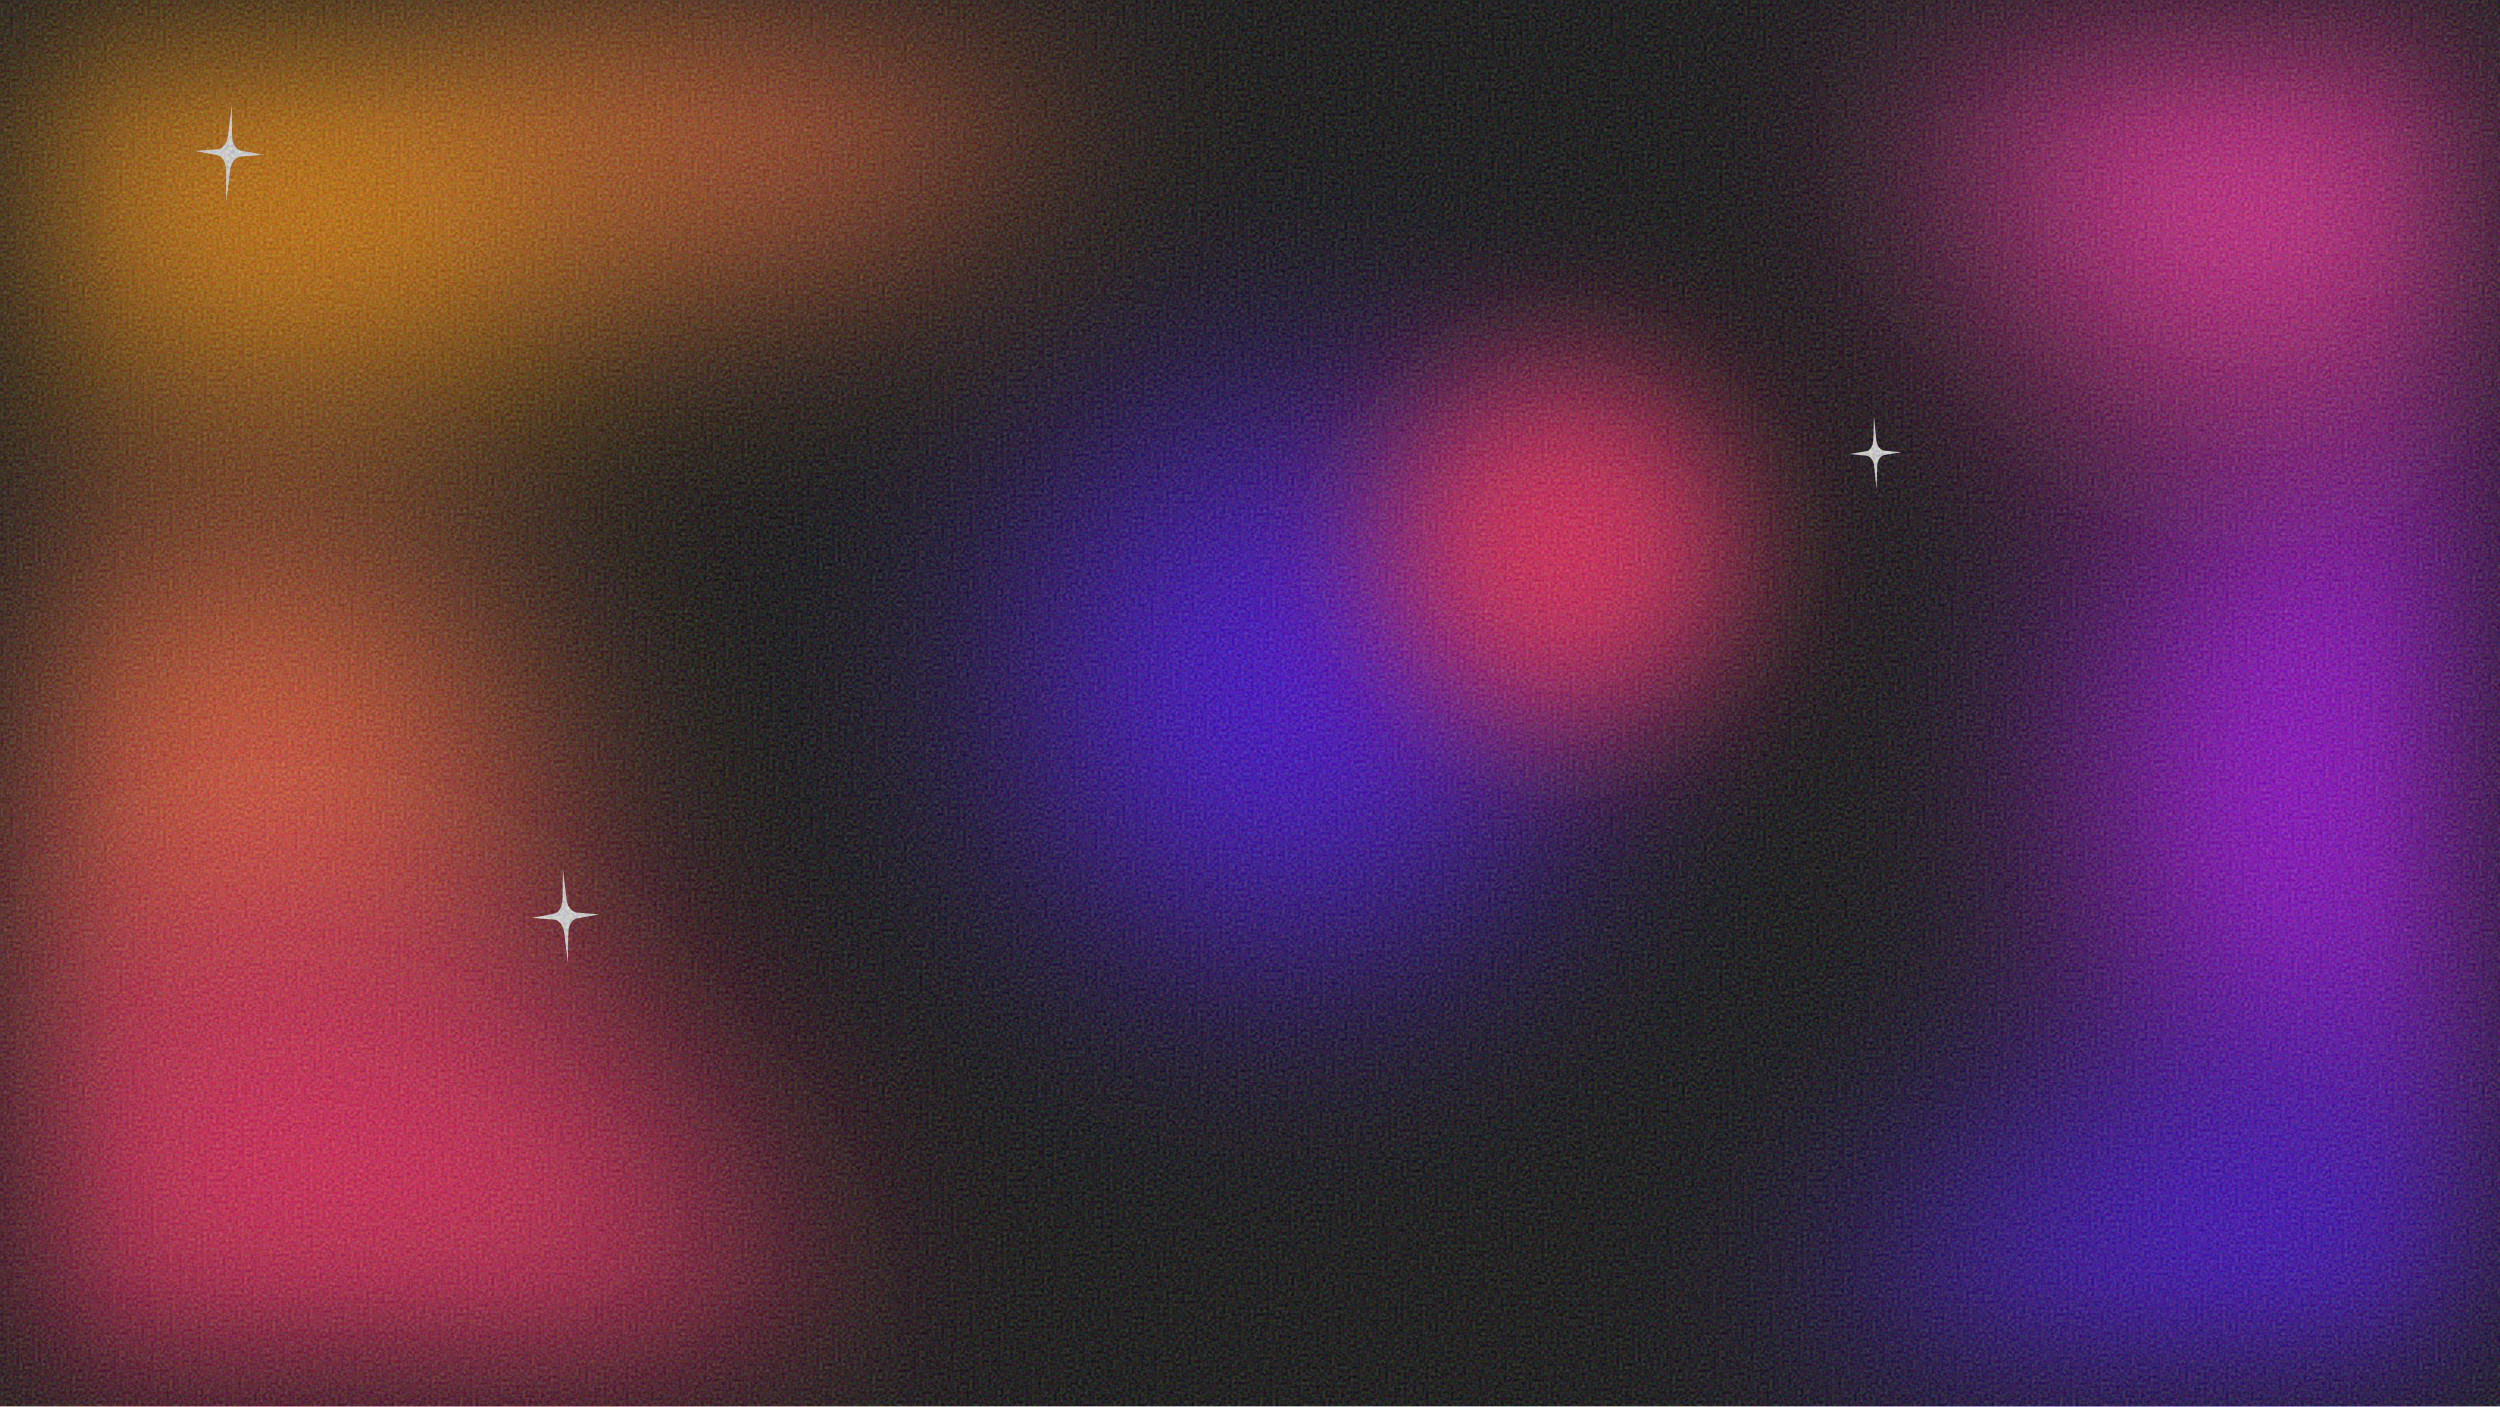
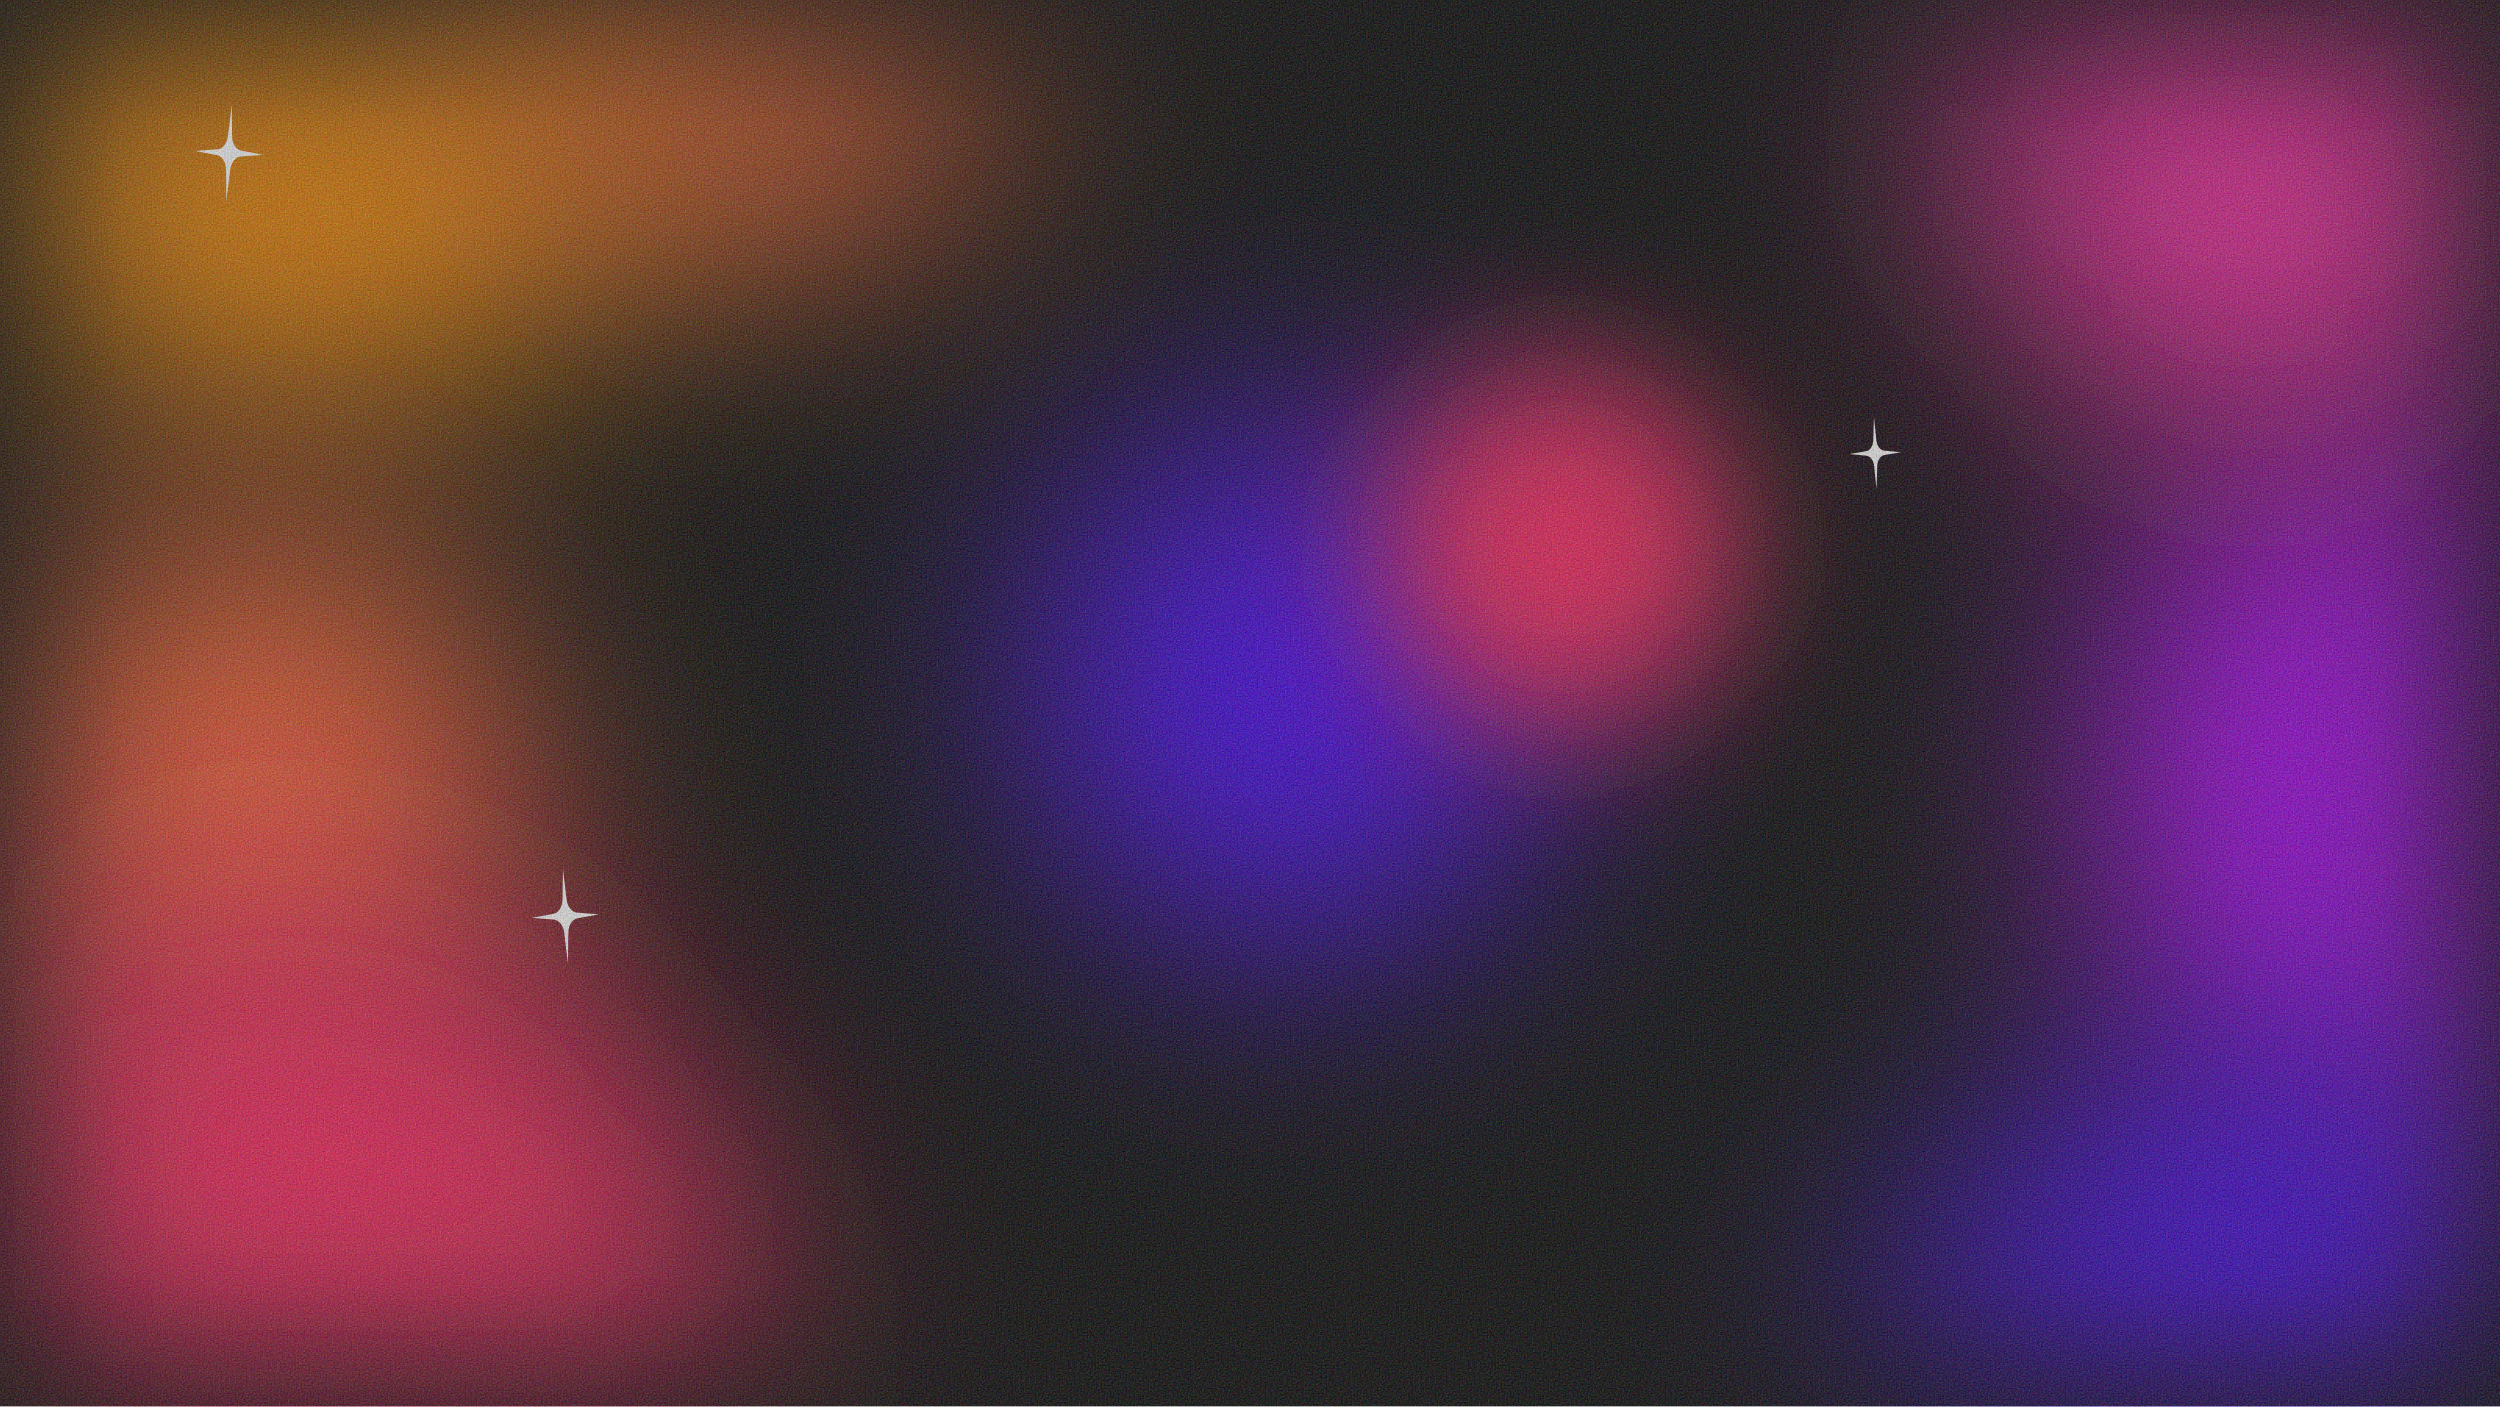
<svg xmlns="http://www.w3.org/2000/svg" width="100%" height="100%" viewBox="0 0 8000 4500" version="1.1">
  <rect x="0" y="0" width="8000" height="4500" style="fill:#030303;" />
  <g style="filter:url(#_Effect1);">
    <circle cx="7927.094" cy="2507.729" r="1250" style="fill:#b300ff;" />
  </g>
  <g style="filter:url(#_Effect2);">
    <circle cx="7312.5" cy="4854.167" r="1479.167" style="fill:#4700ff;" />
  </g>
  <g style="filter:url(#_Effect3);">
    <circle cx="4135.417" cy="2197.917" r="864.583" style="fill:#4700ff;" />
  </g>
  <g style="filter:url(#_Effect4);">
    <circle cx="7218.75" cy="427.083" r="947.917" style="fill:#ff24a5;" />
  </g>
  <g style="filter:url(#_Effect5);">
    <circle cx="916.667" cy="-20.833" r="1354.167" style="fill:#ff8d00;" />
  </g>
  <g style="filter:url(#_Effect6);">
    <circle cx="816.364" cy="2524.698" r="891.969" style="fill:#ff632d;" />
  </g>
  <g style="filter:url(#_Effect7);">
    <circle cx="2441.364" cy="-83.333" r="891.969" style="fill:#ff632d;" />
  </g>
  <g style="filter:url(#_Effect8);">
    <circle cx="875" cy="4416.667" r="1583.333" style="fill:#ff225d;" />
  </g>
  <g style="filter:url(#_Effect9);">
    <circle cx="5000" cy="1750" r="583.333" style="fill:#ff225d;" />
  </g>
  <path d="M5996.713,1333.333l7.655,75.644c0.879,8.682 3.869,16.731 8.454,22.759c4.585,6.027 10.477,9.653 16.658,10.251l53.854,5.21l-53.359,8.954c-6.124,1.028 -11.749,5.056 -15.902,11.388c-4.153,6.332 -6.575,14.571 -6.846,23.293l-2.36,75.994l-7.655,-75.644c-0.879,-8.682 -3.869,-16.731 -8.454,-22.759c-4.585,-6.027 -10.477,-9.653 -16.658,-10.251l-53.854,-5.21l53.359,-8.954c6.124,-1.028 11.749,-5.056 15.902,-11.388c4.153,-6.332 6.575,-14.571 6.846,-23.293l2.36,-75.994Z" style="fill:#fff;" />
  <path d="M741.708,334.957l0.945,100.582c0.108,11.544 3.075,22.51 8.388,31.005c5.312,8.495 12.637,13.983 20.707,15.518l70.32,13.371l-71.38,5.349c-8.192,0.614 -16.089,5.241 -22.326,13.082c-6.237,7.841 -10.423,18.402 -11.833,29.86l-12.29,99.833l-0.945,-100.582c-0.108,-11.544 -3.075,-22.51 -8.388,-31.005c-5.312,-8.495 -12.637,-13.983 -20.707,-15.518l-70.32,-13.371l71.38,-5.349c8.192,0.614 16.089,-5.241 22.326,-13.082c6.237,-7.841 10.423,-18.402 11.833,-29.86l12.29,-99.833Z" style="fill:#fff;" />
  <path d="M1801.357,2779.662l11.68,98.266c1.34,11.278 5.415,21.686 11.518,29.425c6.104,7.739 13.854,12.324 21.911,12.962l70.201,5.557l-69.236,12.864c-7.946,1.476 -15.174,6.846 -20.436,15.181c-5.261,8.335 -8.225,19.112 -8.38,30.468l-1.344,98.949l-11.68,-98.266c-1.34,-11.278 -5.415,-21.686 -11.518,-29.425c-6.104,-7.739 -13.854,-12.324 -21.911,-12.962l-70.201,-5.557l69.236,-12.864c7.946,-1.476 15.174,-6.846 20.436,-15.181c5.261,-8.335 8.225,-19.112 8.38,-30.468l1.344,-98.949Z" style="fill:#fff;" />
  <defs>
    <filter id="_Effect1" filterUnits="userSpaceOnUse" x="4177.094" y="-1242.271" width="7500" height="7500">
      <feGaussianBlur in="SourceGraphic" stdDeviation="416.667" />
    </filter>
    <filter id="_Effect2" filterUnits="userSpaceOnUse" x="3333.333" y="875" width="7958.333" height="7958.333">
      <feGaussianBlur in="SourceGraphic" stdDeviation="416.667" />
    </filter>
    <filter id="_Effect3" filterUnits="userSpaceOnUse" x="770.833" y="-1166.667" width="6729.167" height="6729.167">
      <feGaussianBlur in="SourceGraphic" stdDeviation="416.667" />
    </filter>
    <filter id="_Effect4" filterUnits="userSpaceOnUse" x="3770.833" y="-3020.833" width="6895.833" height="6895.833">
      <feGaussianBlur in="SourceGraphic" stdDeviation="416.667" />
    </filter>
    <filter id="_Effect5" filterUnits="userSpaceOnUse" x="-2937.5" y="-3875" width="7708.333" height="7708.333">
      <feGaussianBlur in="SourceGraphic" stdDeviation="416.667" />
    </filter>
    <filter id="_Effect6" filterUnits="userSpaceOnUse" x="-2575.604" y="-867.271" width="6783.938" height="6783.938">
      <feGaussianBlur in="SourceGraphic" stdDeviation="416.667" />
    </filter>
    <filter id="_Effect7" filterUnits="userSpaceOnUse" x="-950.604" y="-3475.302" width="6783.938" height="6783.938">
      <feGaussianBlur in="SourceGraphic" stdDeviation="416.667" />
    </filter>
    <filter id="_Effect8" filterUnits="userSpaceOnUse" x="-3208.333" y="333.333" width="8166.667" height="8166.667">
      <feGaussianBlur in="SourceGraphic" stdDeviation="416.667" />
    </filter>
    <filter id="_Effect9" filterUnits="userSpaceOnUse" x="2934.288" y="-315.712" width="4131.424" height="4131.424">
      <feGaussianBlur in="SourceGraphic" stdDeviation="247.063" />
    </filter>
    <filter id="grain" x="0" y="0" width="100%" height="100%">
-       <feTurbulence type="fractalNoise" baseFrequency="0.1" numOctaves="2" seed="3" result="noise" />
+       <feTurbulence type="fractalNoise" baseFrequency="0.2" numOctaves="2" seed="3" result="noise" />
      <feColorMatrix type="saturate" values="0" />
      <feBlend in="SourceGraphic" in2="noise" mode="soft-light" />
    </filter>
  </defs>
  <rect x="0" y="0" width="100%" height="100%" filter="url(#grain)" opacity="0.35" />
</svg>
